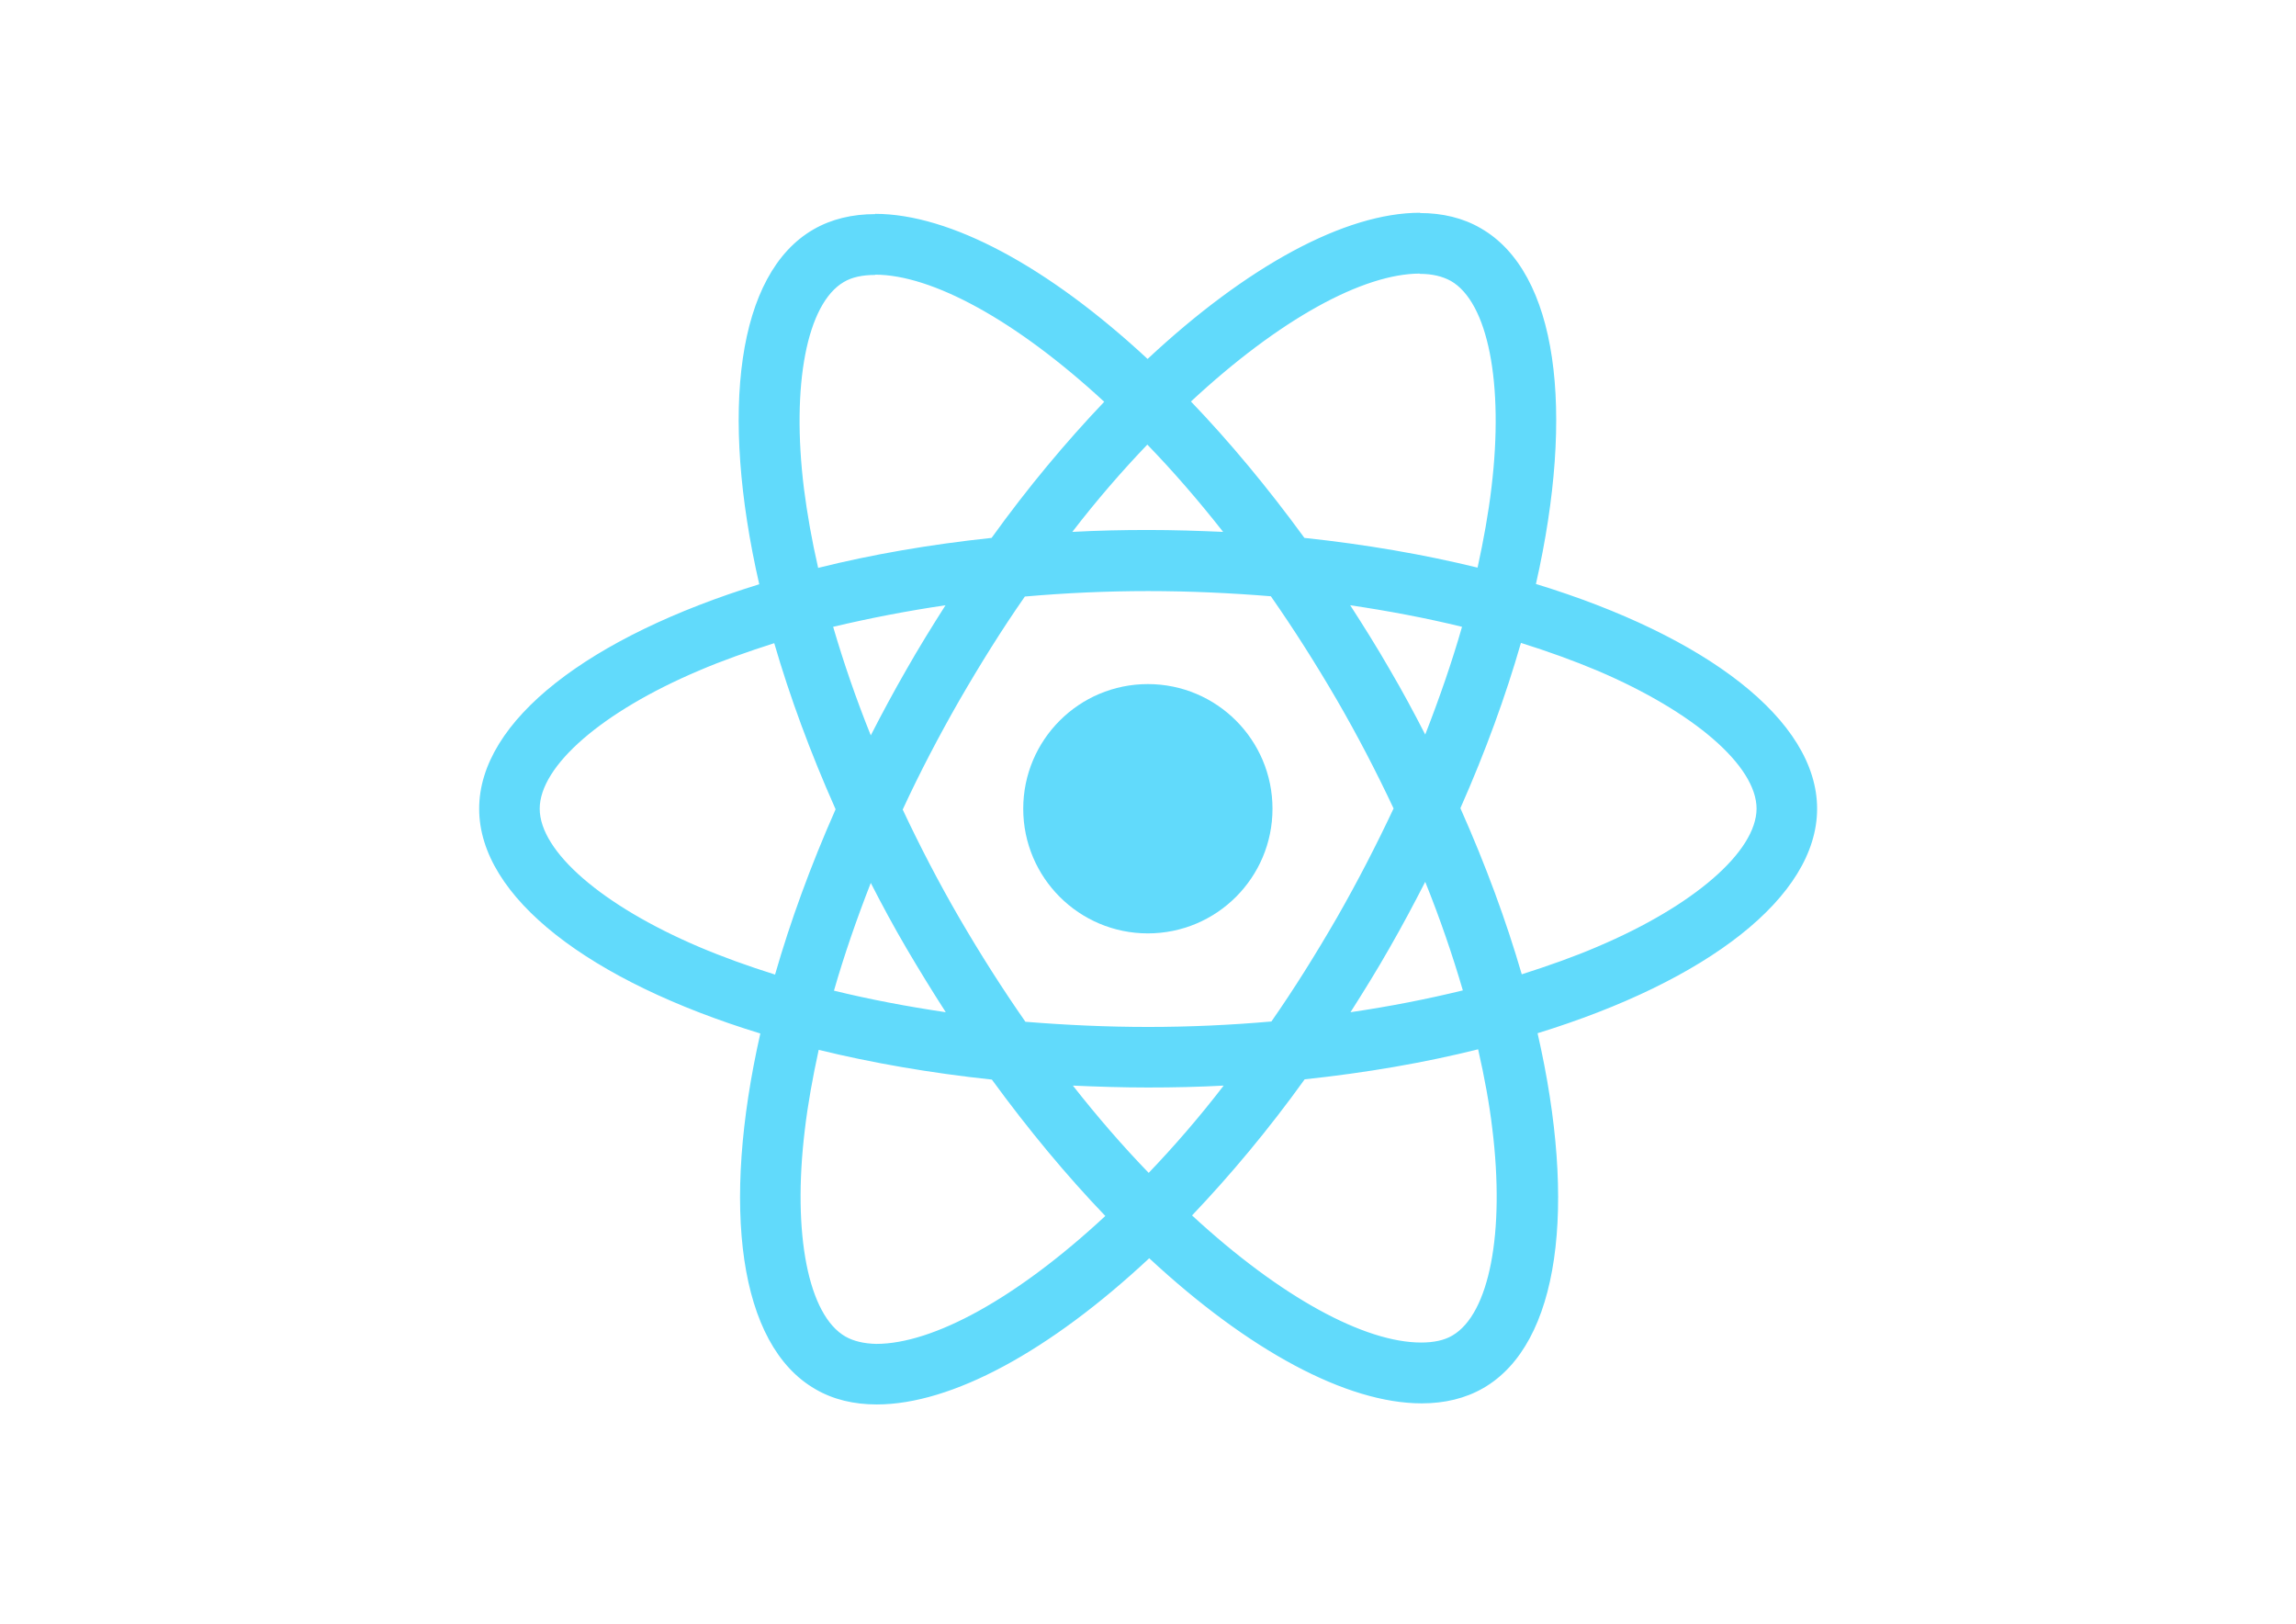
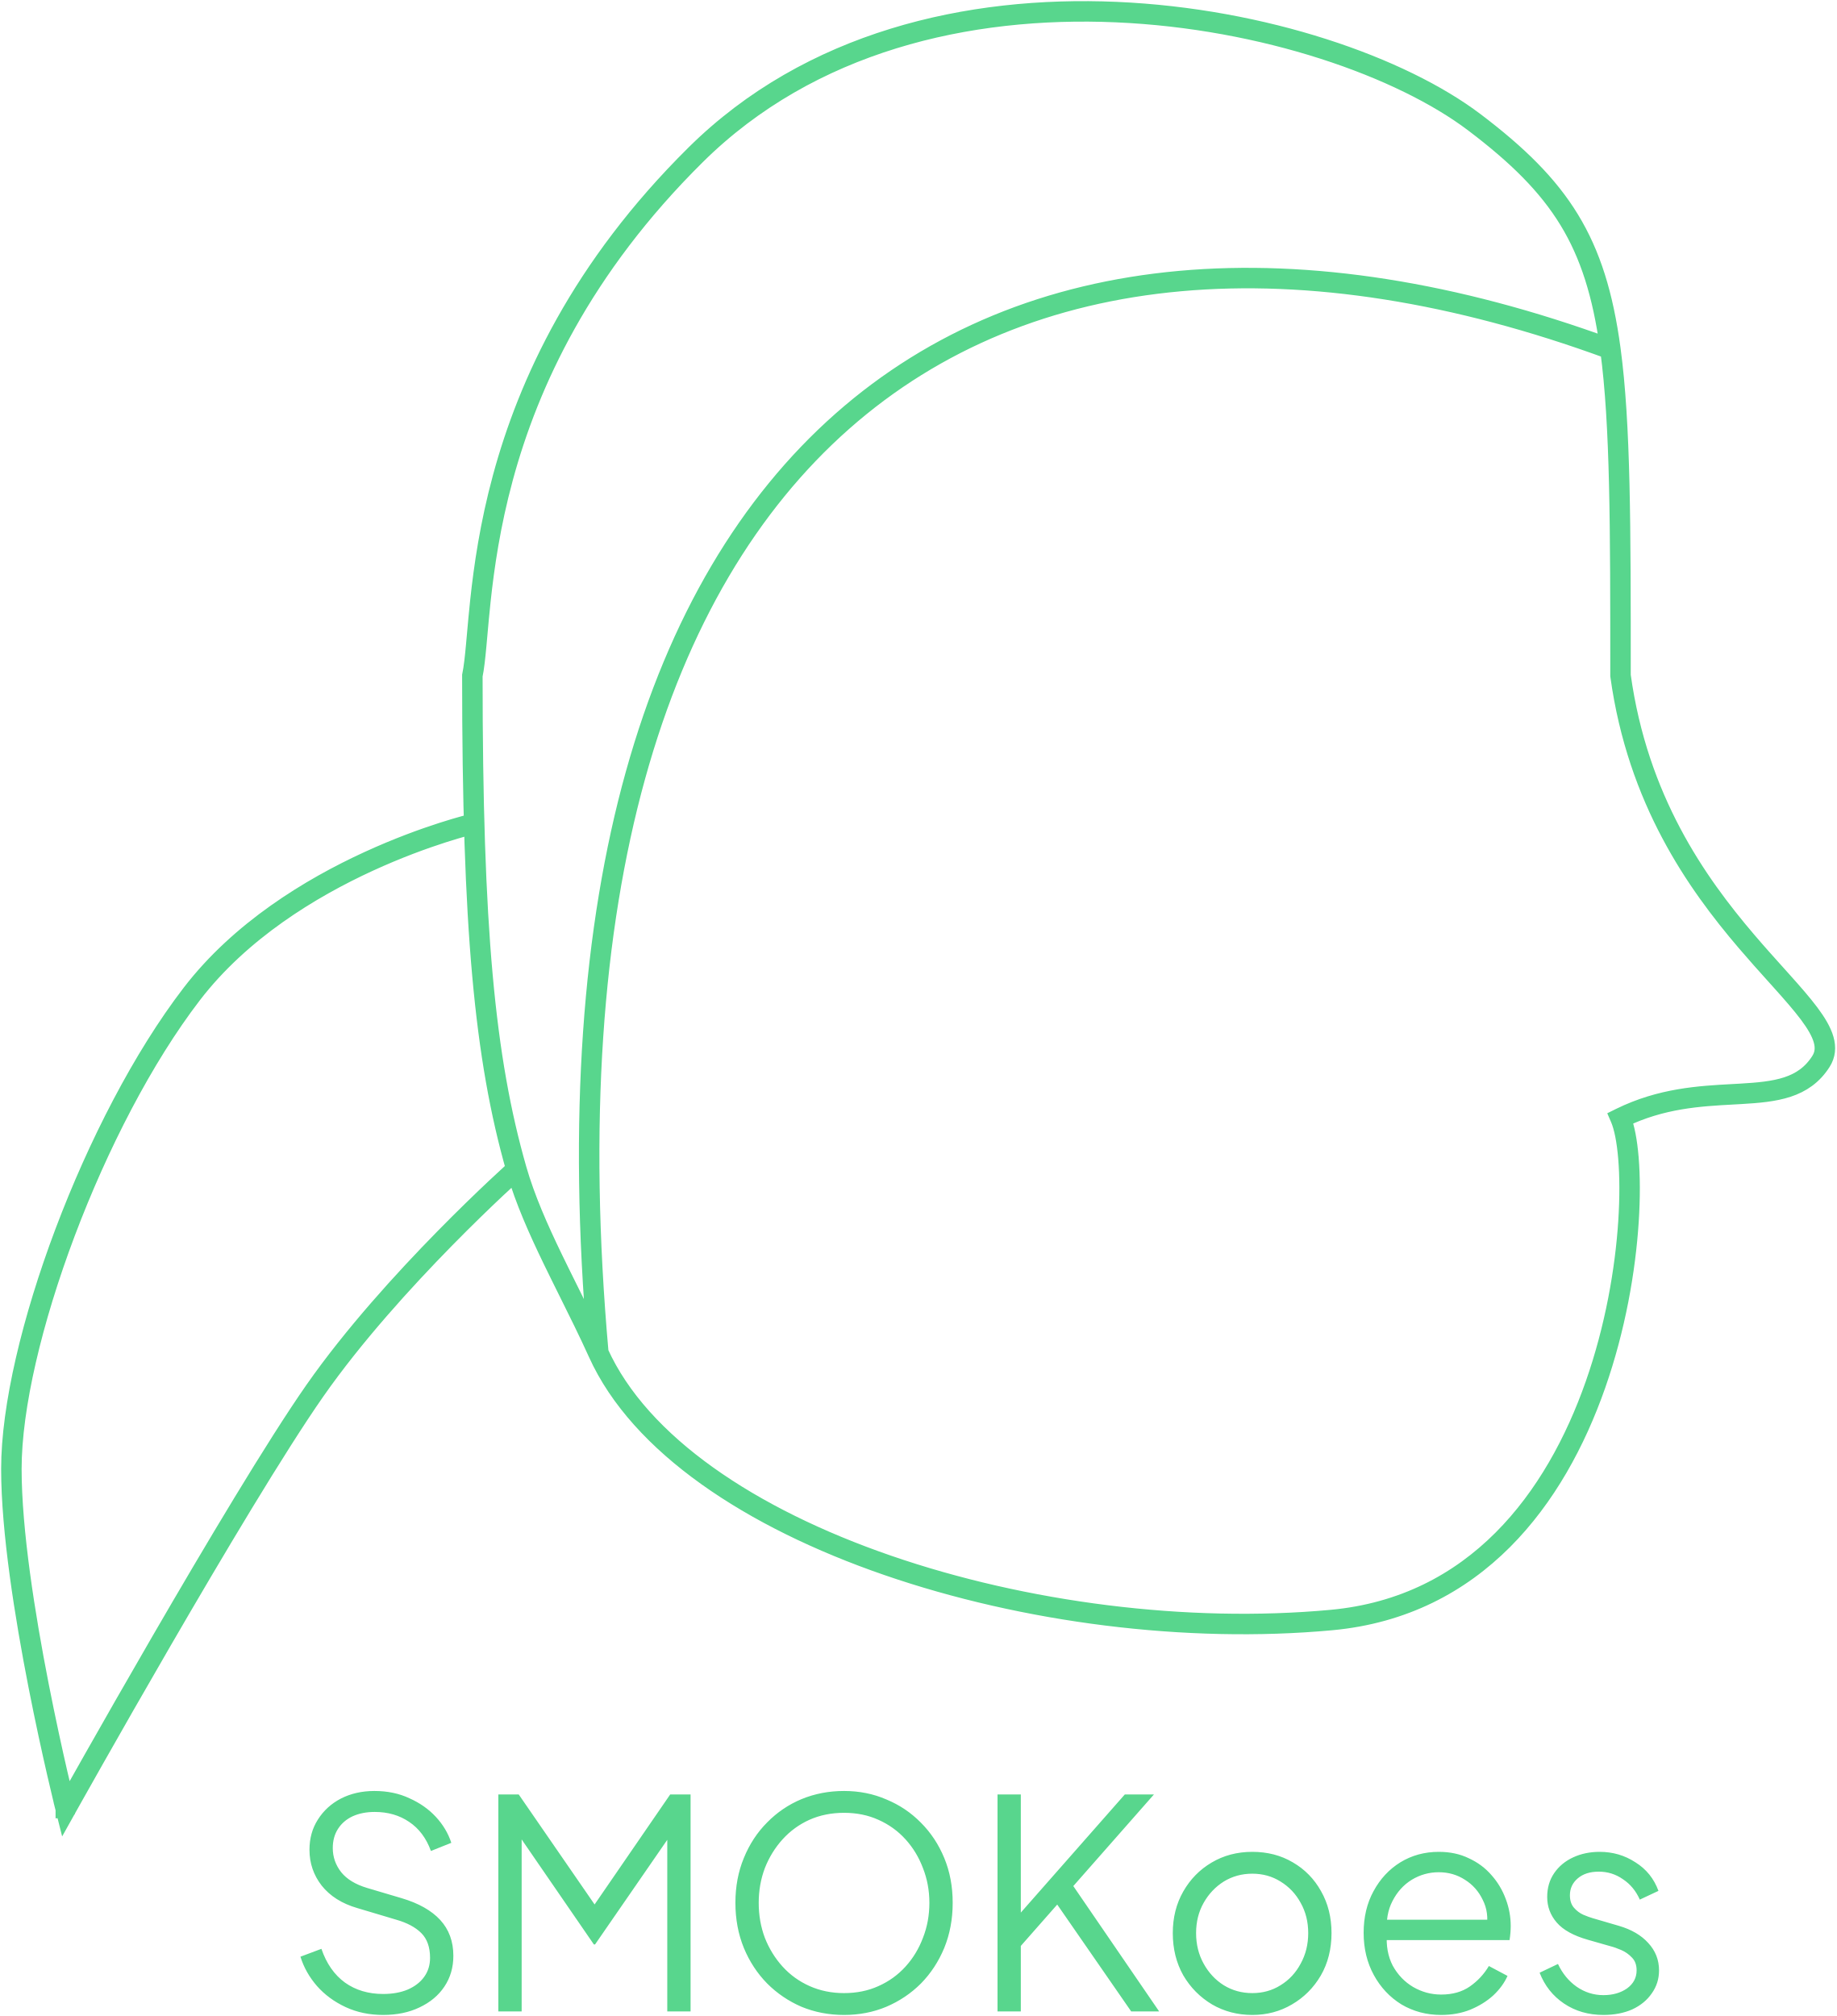
- <svg xmlns="http://www.w3.org/2000/svg" viewBox="0 0 841.9 595.3">
-   <g fill="#61DAFB">
-     <path d="M666.3 296.5c0-32.5-40.7-63.3-103.1-82.4 14.4-63.6 8-114.2-20.2-130.4-6.5-3.8-14.1-5.6-22.4-5.6v22.3c4.6 0 8.3.9 11.4 2.6 13.6 7.8 19.5 37.5 14.9 75.7-1.1 9.4-2.9 19.3-5.1 29.4-19.6-4.8-41-8.5-63.5-10.9-13.5-18.5-27.5-35.3-41.6-50 32.6-30.3 63.2-46.9 84-46.9V78c-27.5 0-63.5 19.6-99.9 53.6-36.4-33.8-72.4-53.2-99.9-53.2v22.3c20.7 0 51.4 16.5 84 46.6-14 14.7-28 31.4-41.3 49.9-22.6 2.4-44 6.1-63.6 11-2.3-10-4-19.7-5.2-29-4.7-38.2 1.1-67.9 14.6-75.8 3-1.8 6.9-2.6 11.5-2.6V78.5c-8.4 0-16 1.8-22.6 5.6-28.1 16.2-34.4 66.7-19.9 130.1-62.2 19.2-102.7 49.9-102.7 82.3 0 32.5 40.7 63.3 103.1 82.4-14.4 63.6-8 114.2 20.2 130.4 6.5 3.8 14.1 5.6 22.5 5.6 27.5 0 63.5-19.6 99.9-53.6 36.4 33.8 72.4 53.2 99.9 53.2 8.4 0 16-1.8 22.6-5.6 28.1-16.2 34.4-66.7 19.9-130.1 62-19.1 102.5-49.9 102.5-82.3zm-130.2-66.7c-3.7 12.9-8.3 26.2-13.5 39.5-4.1-8-8.4-16-13.1-24-4.6-8-9.5-15.8-14.4-23.4 14.2 2.1 27.9 4.7 41 7.9zm-45.8 106.5c-7.8 13.5-15.8 26.3-24.1 38.2-14.9 1.3-30 2-45.2 2-15.1 0-30.2-.7-45-1.9-8.3-11.9-16.4-24.6-24.2-38-7.6-13.1-14.5-26.4-20.8-39.8 6.2-13.4 13.2-26.8 20.7-39.9 7.8-13.5 15.8-26.3 24.1-38.2 14.9-1.3 30-2 45.2-2 15.1 0 30.2.7 45 1.9 8.3 11.9 16.4 24.6 24.2 38 7.6 13.1 14.5 26.4 20.8 39.8-6.3 13.4-13.2 26.8-20.7 39.9zm32.3-13c5.4 13.4 10 26.8 13.8 39.8-13.1 3.2-26.9 5.9-41.2 8 4.9-7.7 9.8-15.6 14.4-23.7 4.6-8 8.9-16.1 13-24.1zM421.2 430c-9.3-9.6-18.6-20.3-27.8-32 9 .4 18.2.7 27.5.7 9.4 0 18.7-.2 27.8-.7-9 11.7-18.3 22.4-27.5 32zm-74.4-58.9c-14.2-2.1-27.9-4.7-41-7.9 3.7-12.9 8.3-26.2 13.5-39.5 4.1 8 8.4 16 13.1 24 4.7 8 9.5 15.8 14.4 23.4zM420.7 163c9.3 9.6 18.6 20.3 27.8 32-9-.4-18.2-.7-27.5-.7-9.4 0-18.7.2-27.8.7 9-11.7 18.3-22.4 27.5-32zm-74 58.9c-4.9 7.7-9.8 15.6-14.4 23.7-4.6 8-8.9 16-13 24-5.4-13.4-10-26.8-13.8-39.8 13.1-3.1 26.9-5.8 41.2-7.9zm-90.5 125.2c-35.4-15.1-58.3-34.9-58.3-50.6 0-15.7 22.9-35.6 58.3-50.6 8.6-3.7 18-7 27.7-10.1 5.7 19.6 13.2 40 22.5 60.9-9.2 20.8-16.6 41.1-22.2 60.6-9.9-3.1-19.3-6.5-28-10.2zM310 490c-13.6-7.8-19.5-37.5-14.9-75.7 1.1-9.4 2.9-19.3 5.1-29.4 19.6 4.8 41 8.5 63.5 10.9 13.5 18.5 27.5 35.3 41.6 50-32.6 30.3-63.2 46.9-84 46.9-4.5-.1-8.3-1-11.3-2.7zm237.2-76.2c4.7 38.2-1.1 67.9-14.6 75.8-3 1.8-6.9 2.6-11.5 2.6-20.7 0-51.4-16.5-84-46.6 14-14.7 28-31.4 41.3-49.9 22.6-2.4 44-6.1 63.6-11 2.3 10.1 4.1 19.8 5.2 29.1zm38.5-66.7c-8.6 3.7-18 7-27.7 10.1-5.7-19.6-13.2-40-22.5-60.9 9.2-20.8 16.6-41.1 22.2-60.6 9.9 3.1 19.3 6.5 28.1 10.2 35.4 15.1 58.3 34.9 58.3 50.6-.1 15.7-23 35.6-58.4 50.6zM320.8 78.4z" />
-     <circle cx="420.9" cy="296.5" r="45.7" />
-     <path d="M520.5 78.1z" />
-   </g>
+ <svg xmlns="http://www.w3.org/2000/svg" width="807" height="886" viewBox="0 0 807 886" fill="none">
+   <path fill-rule="evenodd" clip-rule="evenodd" d="M490.537 5.814C425.661 3.001 356.295 18.698 306.093 68.376C255.831 118.116 232.735 168.629 221.502 210.012C215.885 230.706 213.233 249.121 211.634 264.023C211.048 269.487 210.604 274.476 210.208 278.935C210.063 280.559 209.925 282.112 209.788 283.593C209.28 289.102 208.794 293.617 208.092 296.959C208.093 407.941 213.488 465.018 227.429 513.796C231.1 526.638 236.936 539.805 243.44 553.258C245.732 557.998 248.108 562.777 250.5 567.588C254.46 575.552 258.465 583.606 262.206 591.726C244.865 391.276 288.253 256.829 369.837 184.774C451.671 112.497 571.776 103.13 707.109 152.653C703.903 129.455 698.454 112.011 689.205 96.854C679.845 81.515 666.57 68.481 647.706 54.188C615.718 29.952 555.424 8.627 490.537 5.814ZM707.261 153.774C571.92 104.117 452.055 113.492 370.499 185.523C288.882 257.608 245.469 392.58 263.449 594.448C281.635 634.541 330.204 666.74 390.213 687.453C450.234 708.17 521.573 717.351 585.045 711.487C648.309 705.641 683.219 658.228 700.701 608.39C709.44 583.477 713.81 557.989 715.184 536.857C715.871 526.292 715.808 516.822 715.17 509.064C714.53 501.293 713.317 495.278 711.724 491.599L711.535 491.162L711.962 490.952C729.883 482.139 746.91 481.215 761.452 480.425C762.653 480.36 763.837 480.296 765.004 480.228C780.343 479.337 792.448 477.846 799.844 466.227C801.643 463.402 801.916 460.385 800.955 457.011C799.988 453.612 797.771 449.863 794.597 445.634C791.427 441.411 787.331 436.747 782.641 431.515C781.763 430.536 780.863 429.536 779.946 428.516C775.969 424.095 771.647 419.291 767.169 414.046C745.119 388.217 719.256 351.663 711.688 296.975L711.683 296.941V296.907C711.683 231.233 711.682 186.758 707.261 153.774ZM490.581 4.815C555.617 7.635 616.123 29.004 648.31 53.391C667.223 67.721 680.607 80.844 690.058 96.333C699.512 111.824 705.01 129.646 708.212 153.341C712.683 186.431 712.683 231.044 712.683 296.858V296.872C720.22 351.272 745.943 387.643 767.93 413.397C772.397 418.629 776.707 423.421 780.683 427.84C781.602 428.862 782.504 429.865 783.386 430.848C788.074 436.077 792.197 440.771 795.397 445.034C798.593 449.292 800.899 453.159 801.917 456.737C802.942 460.339 802.664 463.66 800.688 466.764C792.985 478.864 780.342 480.338 765.062 481.226C763.898 481.294 762.717 481.358 761.522 481.423C747.085 482.208 730.402 483.116 712.827 491.642C714.391 495.496 715.548 501.471 716.166 508.982C716.809 516.798 716.871 526.317 716.182 536.922C714.803 558.132 710.417 583.711 701.644 608.721C684.103 658.728 648.965 706.585 585.137 712.482C521.518 718.361 450.037 709.16 389.887 688.398C329.764 667.646 280.836 635.298 262.503 594.783C258.429 585.781 254.001 576.875 249.617 568.059C247.223 563.244 244.842 558.455 242.54 553.693C236.159 540.496 230.395 527.523 226.689 514.838C226.68 514.846 226.671 514.854 226.662 514.862C226.254 515.23 225.652 515.775 224.873 516.486C223.316 517.909 221.053 519.997 218.23 522.654C212.586 527.969 204.705 535.562 195.763 544.673C177.877 562.899 155.757 587.188 138.793 611.466C121.82 635.758 94.462 681.694 71.338 721.574C59.778 741.511 49.279 759.929 41.671 773.362C37.867 780.079 34.785 785.549 32.655 789.341C31.589 791.236 30.762 792.712 30.201 793.714C29.92 794.215 29.706 794.598 29.562 794.855L29.348 795.238L29.346 795.242C29.345 795.243 29.345 795.244 28.908 795C28.424 795.122 28.423 795.122 28.423 795.121L28.422 795.118L28.355 794.847C28.309 794.666 28.242 794.396 28.154 794.041C27.979 793.332 27.722 792.286 27.395 790.934C26.741 788.232 25.806 784.311 24.685 779.435C22.443 769.685 19.453 756.115 16.463 740.839C10.486 710.3 4.5 672.901 4.5 645.572C4.5 618.208 13.646 579.896 28.126 541.478C42.608 503.053 62.448 464.462 83.878 436.543C105.341 408.581 136.253 389.861 161.768 378.134C174.53 372.268 185.953 368.148 194.186 365.493C198.303 364.166 201.623 363.205 203.915 362.575C205.061 362.261 205.95 362.029 206.553 361.875C206.855 361.799 207.085 361.742 207.24 361.704C207.318 361.685 207.377 361.671 207.416 361.661L207.473 361.648L207.476 361.647C207.476 361.647 207.477 361.647 207.592 362.133C207.706 362.62 207.706 362.62 207.706 362.62L207.703 362.621L207.65 362.633C207.612 362.643 207.554 362.656 207.478 362.675C207.377 362.7 207.243 362.733 207.077 362.775C206.993 362.796 206.9 362.819 206.8 362.845C206.202 362.996 205.32 363.227 204.18 363.54C201.901 364.166 198.595 365.122 194.493 366.445C186.289 369.09 174.905 373.197 162.186 379.042C136.739 390.738 105.993 409.374 84.672 437.152C63.319 464.971 43.521 503.466 29.062 541.831C14.6 580.202 5.5 618.383 5.5 645.572C5.5 672.796 11.468 710.111 17.445 740.647C20.432 755.91 23.419 769.468 25.66 779.211C26.78 784.083 27.714 788 28.367 790.699C28.672 791.958 28.915 792.951 29.089 793.653C29.162 793.522 29.242 793.379 29.328 793.225C29.89 792.223 30.717 790.747 31.783 788.851C33.914 785.059 36.996 779.587 40.801 772.869C48.41 759.434 58.911 741.013 70.473 721.073C93.593 681.199 120.972 635.225 137.973 610.893C154.984 586.549 177.147 562.214 195.05 543.972C204.002 534.85 211.892 527.248 217.545 521.926C220.371 519.265 222.638 517.174 224.199 515.748C224.979 515.035 225.583 514.488 225.992 514.12C226.152 513.975 226.282 513.858 226.382 513.769C212.462 464.909 207.092 407.71 207.092 296.907V296.854L207.102 296.803C207.796 293.523 208.281 289.047 208.792 283.501C208.929 282.026 209.067 280.475 209.211 278.853C209.608 274.392 210.053 269.39 210.64 263.916C212.242 248.983 214.901 230.512 220.537 209.75C231.81 168.221 254.986 117.545 305.39 67.666C355.855 17.726 425.535 1.995 490.581 4.815ZM28.908 795L28.424 795.122L28.731 796.343L29.345 795.244L28.908 795Z" fill="#58D68D" />
+   <path d="M28.908 795C29.345 795.244 29.345 795.243 29.346 795.242L29.348 795.238L29.562 794.855C29.706 794.598 29.92 794.215 30.201 793.714C30.762 792.712 31.589 791.236 32.655 789.341C34.785 785.549 37.867 780.079 41.671 773.362C49.279 759.929 59.778 741.511 71.338 721.574C94.462 681.694 121.82 635.758 138.793 611.466C155.757 587.188 177.877 562.899 195.763 544.673C204.705 535.562 212.586 527.969 218.23 522.654C221.053 519.997 223.316 517.909 224.873 516.486C225.652 515.775 226.254 515.23 226.662 514.862C226.671 514.854 226.68 514.846 226.689 514.838C230.395 527.523 236.159 540.496 242.54 553.693C244.842 558.455 247.223 563.244 249.617 568.059C254.001 576.875 258.429 585.781 262.503 594.783C280.836 635.298 329.764 667.646 389.887 688.398C450.037 709.16 521.518 718.361 585.137 712.482C648.965 706.585 684.103 658.728 701.644 608.721C710.417 583.711 714.803 558.132 716.182 536.922C716.871 526.317 716.809 516.798 716.166 508.982C715.548 501.471 714.391 495.496 712.827 491.642C730.402 483.116 747.085 482.208 761.522 481.423C762.717 481.358 763.898 481.294 765.062 481.226C780.342 480.338 792.985 478.864 800.688 466.764C802.664 463.66 802.942 460.339 801.917 456.737C800.899 453.159 798.593 449.292 795.397 445.034C792.197 440.771 788.074 436.077 783.386 430.848C782.504 429.865 781.602 428.862 780.683 427.84C776.707 423.421 772.397 418.629 767.93 413.397C745.943 387.643 720.22 351.272 712.683 296.872V296.858C712.683 231.044 712.683 186.431 708.212 153.341C705.01 129.646 699.512 111.824 690.058 96.333C680.607 80.844 667.223 67.721 648.31 53.391C616.123 29.004 555.617 7.635 490.581 4.815C425.535 1.995 355.855 17.726 305.39 67.666C254.986 117.545 231.81 168.221 220.537 209.75C214.901 230.512 212.242 248.983 210.64 263.916C210.053 269.39 209.608 274.392 209.211 278.853C209.067 280.475 208.929 282.026 208.792 283.501C208.281 289.047 207.796 293.523 207.102 296.803L207.092 296.854V296.907C207.092 407.71 212.462 464.909 226.382 513.769C226.282 513.858 226.152 513.975 225.992 514.12C225.583 514.488 224.979 515.035 224.199 515.748C222.638 517.174 220.371 519.265 217.545 521.926C211.892 527.248 204.002 534.85 195.05 543.972C177.147 562.214 154.984 586.549 137.973 610.893C120.972 635.225 93.593 681.199 70.473 721.073C58.911 741.013 48.41 759.434 40.801 772.869C36.996 779.587 33.914 785.059 31.783 788.851C30.717 790.747 29.89 792.223 29.328 793.225C29.242 793.379 29.162 793.522 29.089 793.653C28.915 792.951 28.672 791.958 28.367 790.699C27.714 788 26.78 784.083 25.66 779.211C23.419 769.468 20.432 755.91 17.445 740.647C11.468 710.111 5.5 672.796 5.5 645.572C5.5 618.383 14.6 580.202 29.062 541.831C43.521 503.466 63.319 464.971 84.672 437.152C105.993 409.374 136.739 390.738 162.186 379.042C174.905 373.197 186.289 369.09 194.493 366.445C198.595 365.122 201.901 364.166 204.18 363.54C205.32 363.227 206.202 362.996 206.8 362.845C206.9 362.819 206.993 362.796 207.077 362.775C207.243 362.733 207.377 362.7 207.478 362.675C207.554 362.656 207.612 362.643 207.65 362.633L207.703 362.621L207.706 362.62C207.706 362.62 207.706 362.62 207.592 362.133C207.477 361.647 207.476 361.647 207.476 361.647L207.473 361.648L207.416 361.661C207.377 361.671 207.318 361.685 207.24 361.704C207.085 361.742 206.855 361.799 206.553 361.875C205.95 362.029 205.061 362.261 203.915 362.575C201.623 363.205 198.303 364.166 194.186 365.493C185.953 368.148 174.53 372.268 161.768 378.134C136.253 389.861 105.341 408.581 83.878 436.543C62.448 464.462 42.608 503.053 28.126 541.478C13.646 579.896 4.5 618.208 4.5 645.572C4.5 672.901 10.486 710.3 16.463 740.839C19.453 756.115 22.443 769.685 24.685 779.435C25.806 784.311 26.741 788.232 27.395 790.934C27.722 792.286 27.979 793.332 28.154 794.041C28.242 794.396 28.309 794.666 28.355 794.847L28.422 795.118L28.423 795.121C28.423 795.122 28.424 795.122 28.908 795ZM28.908 795L28.424 795.122L28.731 796.343L29.345 795.244L28.908 795ZM306.093 68.376C356.295 18.698 425.661 3.001 490.537 5.814C555.424 8.627 615.718 29.952 647.706 54.188C666.57 68.481 679.845 81.515 689.205 96.854C698.454 112.011 703.903 129.455 707.109 152.653C571.776 103.13 451.671 112.497 369.837 184.774C288.253 256.829 244.865 391.276 262.206 591.726C258.465 583.606 254.46 575.552 250.5 567.588C248.108 562.777 245.732 557.998 243.44 553.258C236.936 539.805 231.1 526.638 227.429 513.796C213.488 465.018 208.093 407.941 208.092 296.959C208.794 293.617 209.28 289.102 209.788 283.593C209.925 282.112 210.063 280.559 210.208 278.935C210.604 274.476 211.048 269.487 211.634 264.023C213.233 249.121 215.885 230.706 221.502 210.012C232.735 168.629 255.831 118.116 306.093 68.376ZM370.499 185.523C452.055 113.492 571.92 104.117 707.261 153.774C711.682 186.758 711.683 231.233 711.683 296.907V296.941L711.688 296.975C719.256 351.663 745.119 388.217 767.169 414.046C771.647 419.291 775.969 424.095 779.946 428.516C780.863 429.536 781.763 430.536 782.641 431.515C787.331 436.747 791.427 441.411 794.597 445.634C797.771 449.863 799.988 453.612 800.955 457.011C801.916 460.385 801.643 463.402 799.844 466.227C792.448 477.846 780.343 479.337 765.004 480.228C763.837 480.296 762.653 480.36 761.452 480.425C746.91 481.215 729.883 482.139 711.962 490.952L711.535 491.162L711.724 491.599C713.317 495.278 714.53 501.293 715.17 509.064C715.808 516.822 715.871 526.292 715.184 536.857C713.81 557.989 709.44 583.477 700.701 608.39C683.219 658.228 648.309 705.641 585.045 711.487C521.573 717.351 450.234 708.17 390.213 687.453C330.204 666.74 281.635 634.541 263.449 594.448C245.469 392.58 288.882 257.608 370.499 185.523Z" stroke="#58D68D" stroke-width="8" />
+   <path d="M168.392 885.536C162.333 885.536 156.829 884.384 151.88 882.08C146.931 879.776 142.749 876.704 139.336 872.864C135.923 868.939 133.491 864.629 132.04 859.936L141.256 856.48C143.475 862.965 146.931 867.915 151.624 871.328C156.317 874.656 161.907 876.32 168.392 876.32C172.488 876.32 176.072 875.68 179.144 874.4C182.301 873.035 184.733 871.157 186.44 868.768C188.147 866.379 189 863.605 189 860.448C189 855.755 187.72 852.128 185.16 849.568C182.6 847.008 178.931 845.045 174.152 843.68L157 838.56C150.259 836.597 145.053 833.312 141.384 828.704C137.8 824.096 136.008 818.848 136.008 812.96C136.008 807.925 137.245 803.488 139.72 799.648C142.195 795.723 145.565 792.651 149.832 790.432C154.184 788.213 159.091 787.104 164.552 787.104C170.269 787.104 175.389 788.171 179.912 790.304C184.52 792.352 188.403 795.083 191.56 798.496C194.717 801.909 196.979 805.707 198.344 809.888L189.384 813.472C187.336 807.84 184.136 803.573 179.784 800.672C175.517 797.771 170.483 796.32 164.68 796.32C161.011 796.32 157.768 796.96 154.952 798.24C152.221 799.52 150.088 801.355 148.552 803.744C147.016 806.133 146.248 808.949 146.248 812.192C146.248 816.117 147.485 819.659 149.96 822.816C152.435 825.888 156.232 828.192 161.352 829.728L176.456 834.208C183.965 836.427 189.64 839.627 193.48 843.808C197.32 847.989 199.24 853.237 199.24 859.552C199.24 864.672 197.917 869.195 195.272 873.12C192.712 876.96 189.085 879.989 184.392 882.208C179.784 884.427 174.451 885.536 168.392 885.536ZM219.014 884V788.64H227.974L263.814 840.608H258.822L294.534 788.64H303.494V884H293.254V802.464L296.582 803.744L261.51 854.56H260.998L226.054 803.744L229.254 802.464V884H219.014ZM370.942 885.536C364.286 885.536 358.057 884.341 352.254 881.952C346.537 879.477 341.502 876.064 337.15 871.712C332.798 867.275 329.385 862.069 326.91 856.096C324.435 850.037 323.198 843.424 323.198 836.256C323.198 829.088 324.435 822.517 326.91 816.544C329.385 810.485 332.798 805.28 337.15 800.928C341.502 796.491 346.537 793.077 352.254 790.688C358.057 788.299 364.286 787.104 370.942 787.104C377.598 787.104 383.785 788.341 389.502 790.816C395.305 793.205 400.382 796.619 404.734 801.056C409.086 805.408 412.499 810.571 414.974 816.544C417.449 822.517 418.686 829.088 418.686 836.256C418.686 843.424 417.449 850.037 414.974 856.096C412.499 862.069 409.086 867.275 404.734 871.712C400.382 876.064 395.305 879.477 389.502 881.952C383.785 884.341 377.598 885.536 370.942 885.536ZM370.942 875.936C376.489 875.936 381.523 874.912 386.046 872.864C390.654 870.816 394.622 867.957 397.95 864.288C401.278 860.619 403.838 856.395 405.63 851.616C407.507 846.837 408.446 841.717 408.446 836.256C408.446 830.88 407.507 825.803 405.63 821.024C403.838 816.245 401.278 812.021 397.95 808.352C394.622 804.683 390.654 801.824 386.046 799.776C381.523 797.728 376.489 796.704 370.942 796.704C365.395 796.704 360.318 797.728 355.71 799.776C351.187 801.824 347.262 804.683 343.934 808.352C340.606 812.021 338.003 816.245 336.126 821.024C334.334 825.803 333.438 830.88 333.438 836.256C333.438 841.717 334.334 846.837 336.126 851.616C338.003 856.395 340.606 860.619 343.934 864.288C347.262 867.957 351.23 870.816 355.838 872.864C360.446 874.912 365.481 875.936 370.942 875.936ZM438.389 884V788.64H448.629V844.32L446.325 843.168L494.325 788.64H507.125L468.597 832.416L469.109 825.12L509.429 884H497.141L464.629 837.024L448.629 855.2V884H438.389ZM550.359 885.536C543.874 885.536 537.986 884 532.695 880.928C527.404 877.771 523.18 873.504 520.023 868.128C516.951 862.667 515.415 856.48 515.415 849.568C515.415 842.741 516.951 836.64 520.023 831.264C523.095 825.888 527.234 821.664 532.439 818.592C537.73 815.435 543.703 813.856 550.359 813.856C557.015 813.856 562.946 815.392 568.151 818.464C573.442 821.536 577.58 825.76 580.567 831.136C583.639 836.512 585.175 842.656 585.175 849.568C585.175 856.565 583.596 862.795 580.439 868.256C577.282 873.632 573.058 877.856 567.767 880.928C562.562 884 556.759 885.536 550.359 885.536ZM550.359 875.936C554.967 875.936 559.106 874.784 562.775 872.48C566.53 870.176 569.474 867.019 571.607 863.008C573.826 858.997 574.935 854.517 574.935 849.568C574.935 844.619 573.826 840.181 571.607 836.256C569.474 832.331 566.53 829.216 562.775 826.912C559.106 824.608 554.967 823.456 550.359 823.456C545.751 823.456 541.57 824.608 537.815 826.912C534.146 829.216 531.202 832.331 528.983 836.256C526.764 840.181 525.655 844.619 525.655 849.568C525.655 854.517 526.764 858.997 528.983 863.008C531.202 867.019 534.146 870.176 537.815 872.48C541.57 874.784 545.751 875.936 550.359 875.936ZM633.338 885.536C626.938 885.536 621.135 884 615.93 880.928C610.81 877.771 606.757 873.461 603.77 868C600.783 862.539 599.29 856.352 599.29 849.44C599.29 842.528 600.741 836.427 603.642 831.136C606.543 825.76 610.469 821.536 615.418 818.464C620.453 815.392 626.085 813.856 632.314 813.856C637.263 813.856 641.658 814.795 645.498 816.672C649.423 818.464 652.751 820.939 655.482 824.096C658.213 827.168 660.303 830.667 661.754 834.592C663.205 838.432 663.93 842.4 663.93 846.496C663.93 847.349 663.887 848.331 663.802 849.44C663.717 850.464 663.589 851.531 663.418 852.64H605.434V843.68H657.914L653.306 847.52C654.074 842.827 653.519 838.645 651.642 834.976C649.85 831.221 647.247 828.277 643.834 826.144C640.421 823.925 636.581 822.816 632.314 822.816C628.047 822.816 624.079 823.925 620.41 826.144C616.826 828.363 614.01 831.477 611.962 835.488C609.914 839.413 609.103 844.107 609.53 849.568C609.103 855.029 609.957 859.808 612.09 863.904C614.309 867.915 617.295 871.029 621.05 873.248C624.89 875.467 628.986 876.576 633.338 876.576C638.373 876.576 642.597 875.381 646.01 872.992C649.423 870.603 652.197 867.616 654.33 864.032L662.522 868.384C661.157 871.456 659.066 874.315 656.25 876.96C653.434 879.52 650.063 881.611 646.138 883.232C642.298 884.768 638.031 885.536 633.338 885.536ZM704.664 885.536C698.093 885.536 692.333 883.872 687.384 880.544C682.435 877.216 678.851 872.693 676.632 866.976L684.696 863.136C686.659 867.317 689.389 870.645 692.888 873.12C696.472 875.595 700.397 876.832 704.664 876.832C708.76 876.832 712.216 875.851 715.032 873.888C717.848 871.84 719.256 869.195 719.256 865.952C719.256 863.563 718.573 861.685 717.208 860.32C715.843 858.869 714.264 857.76 712.472 856.992C710.68 856.224 709.101 855.669 707.736 855.328L697.88 852.512C691.565 850.72 687 848.203 684.184 844.96C681.368 841.717 679.96 837.963 679.96 833.696C679.96 829.685 680.984 826.187 683.032 823.2C685.08 820.213 687.853 817.909 691.352 816.288C694.851 814.667 698.733 813.856 703 813.856C708.803 813.856 714.051 815.392 718.744 818.464C723.523 821.451 726.893 825.632 728.856 831.008L720.664 834.848C718.957 831.008 716.483 828.021 713.24 825.888C710.083 823.669 706.541 822.56 702.616 822.56C698.776 822.56 695.704 823.541 693.4 825.504C691.096 827.467 689.944 829.941 689.944 832.928C689.944 835.232 690.541 837.067 691.736 838.432C692.931 839.797 694.296 840.821 695.832 841.504C697.453 842.187 698.861 842.699 700.056 843.04L711.448 846.368C716.995 847.989 721.304 850.507 724.376 853.92C727.533 857.333 729.112 861.344 729.112 865.952C729.112 869.707 728.045 873.077 725.912 876.064C723.864 879.051 721.005 881.397 717.336 883.104C713.667 884.725 709.443 885.536 704.664 885.536Z" fill="#58D68D" />
</svg>
